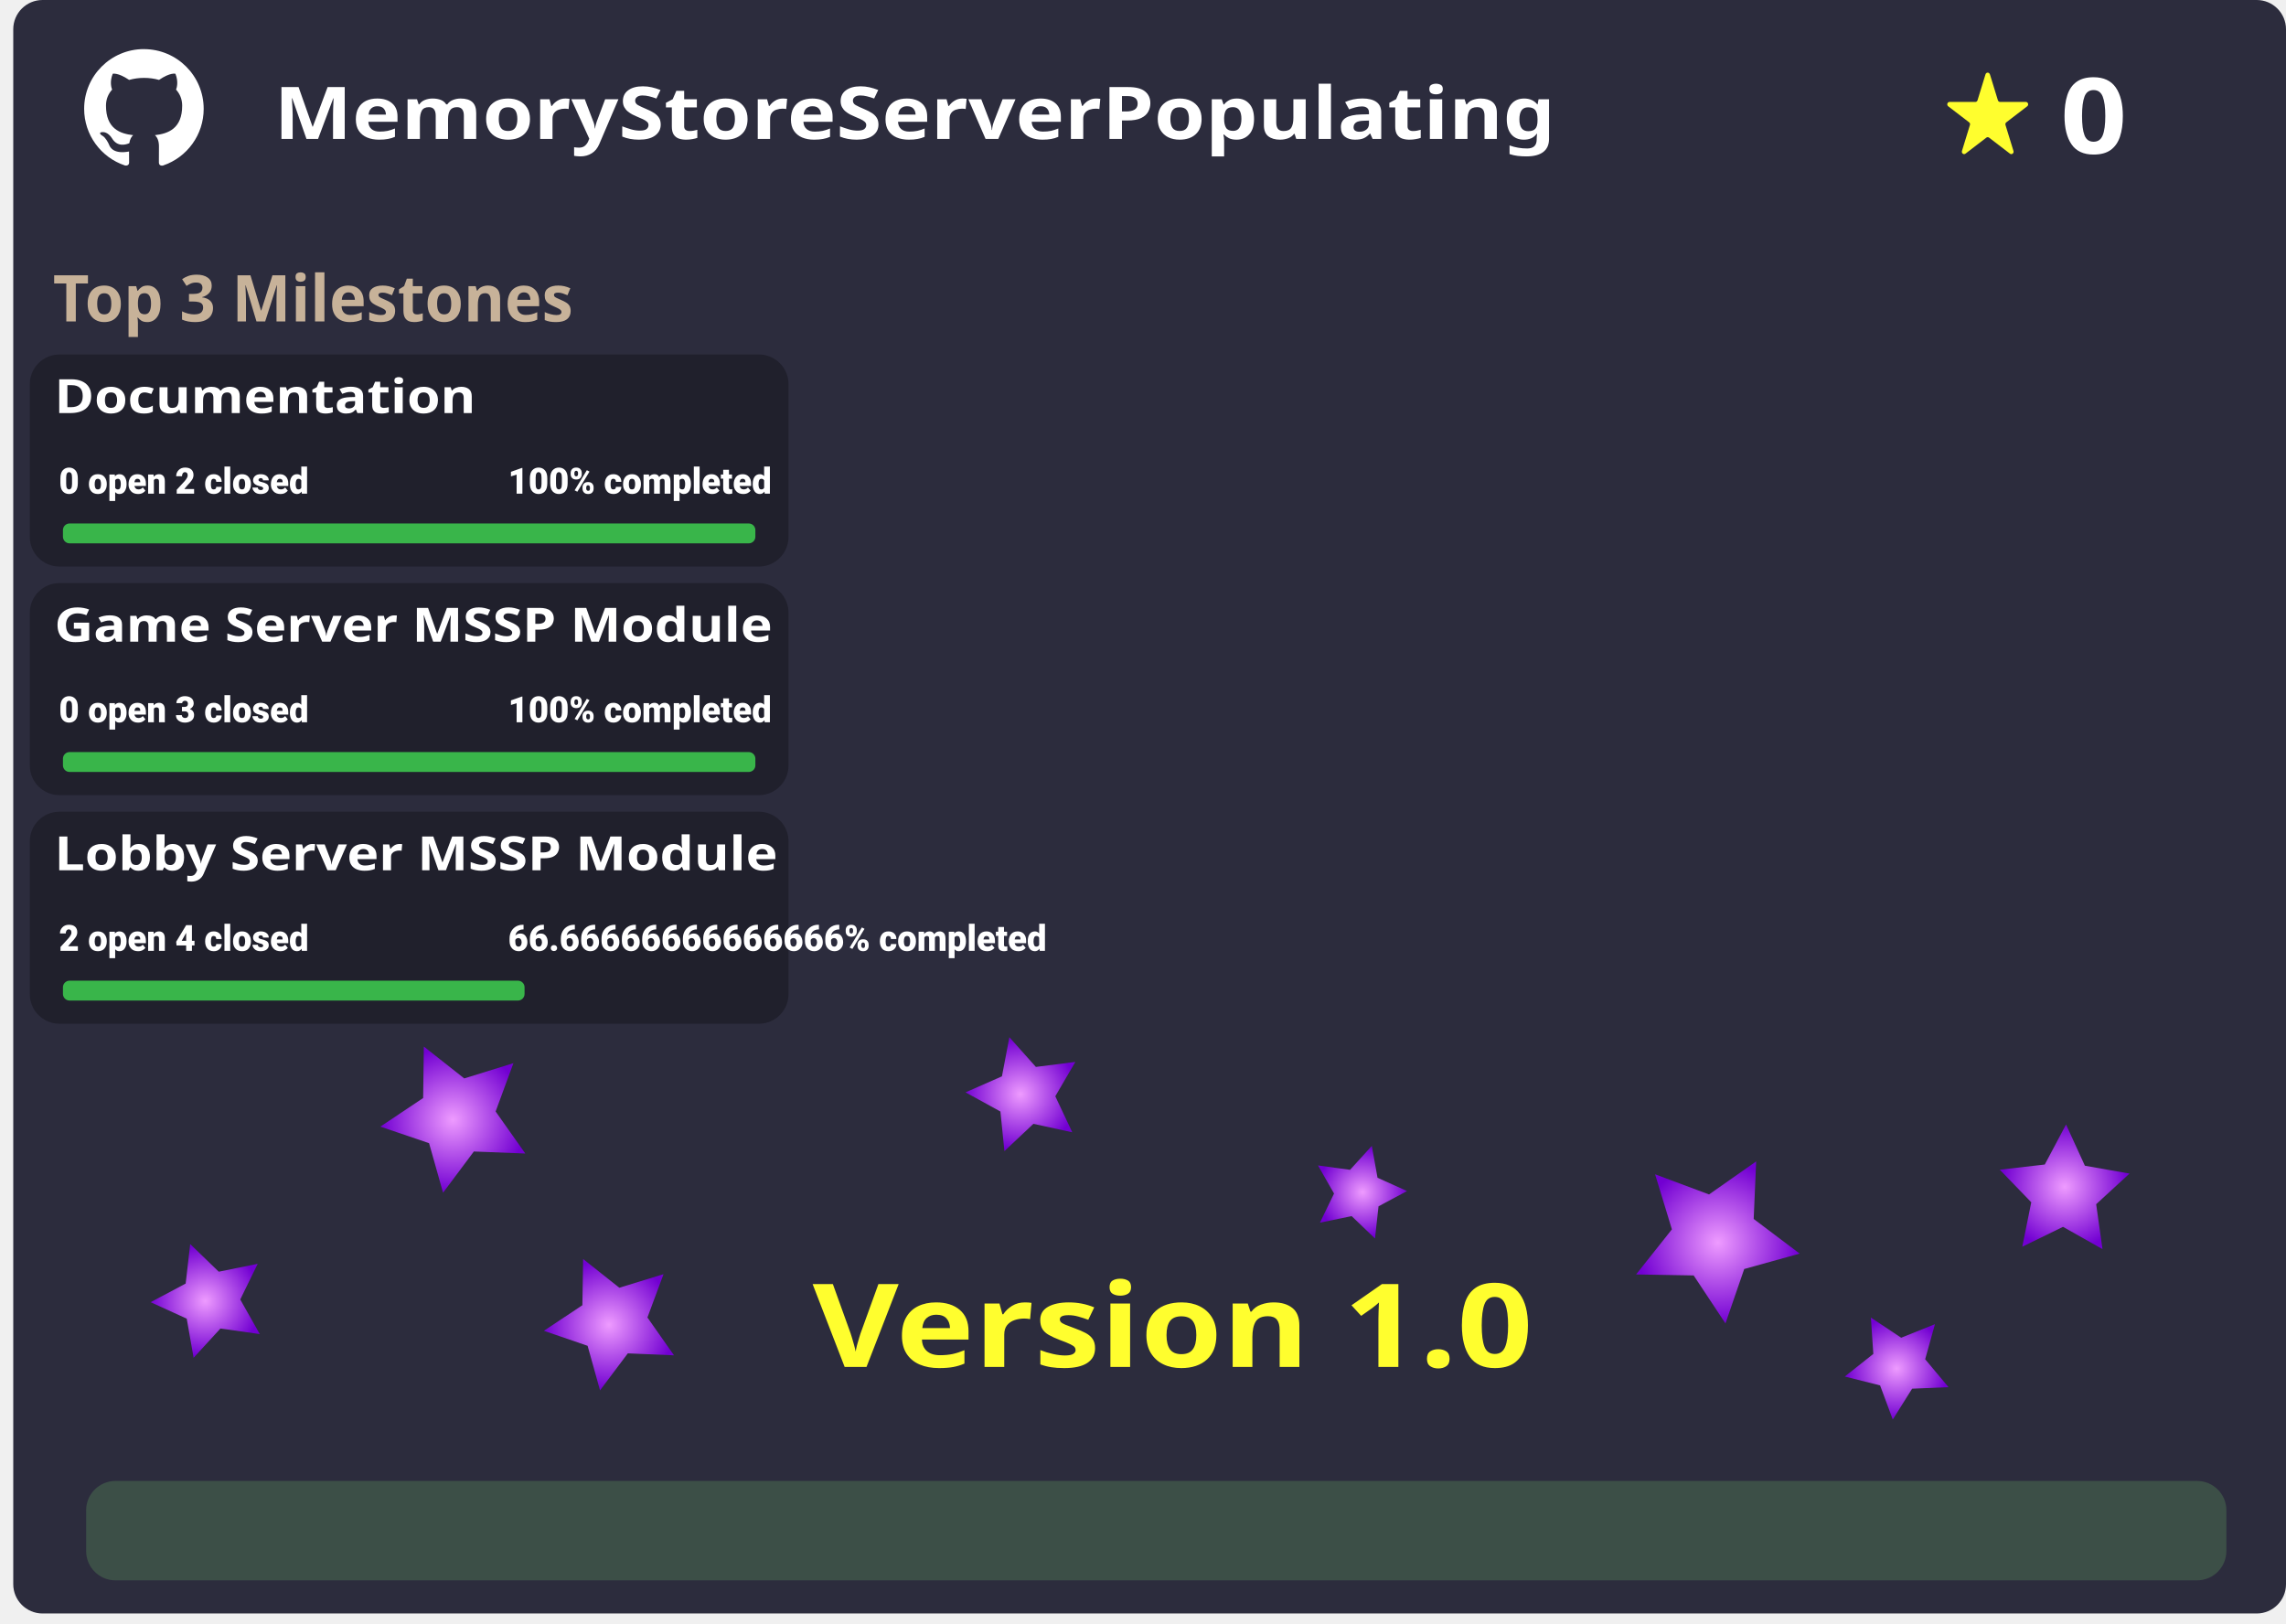
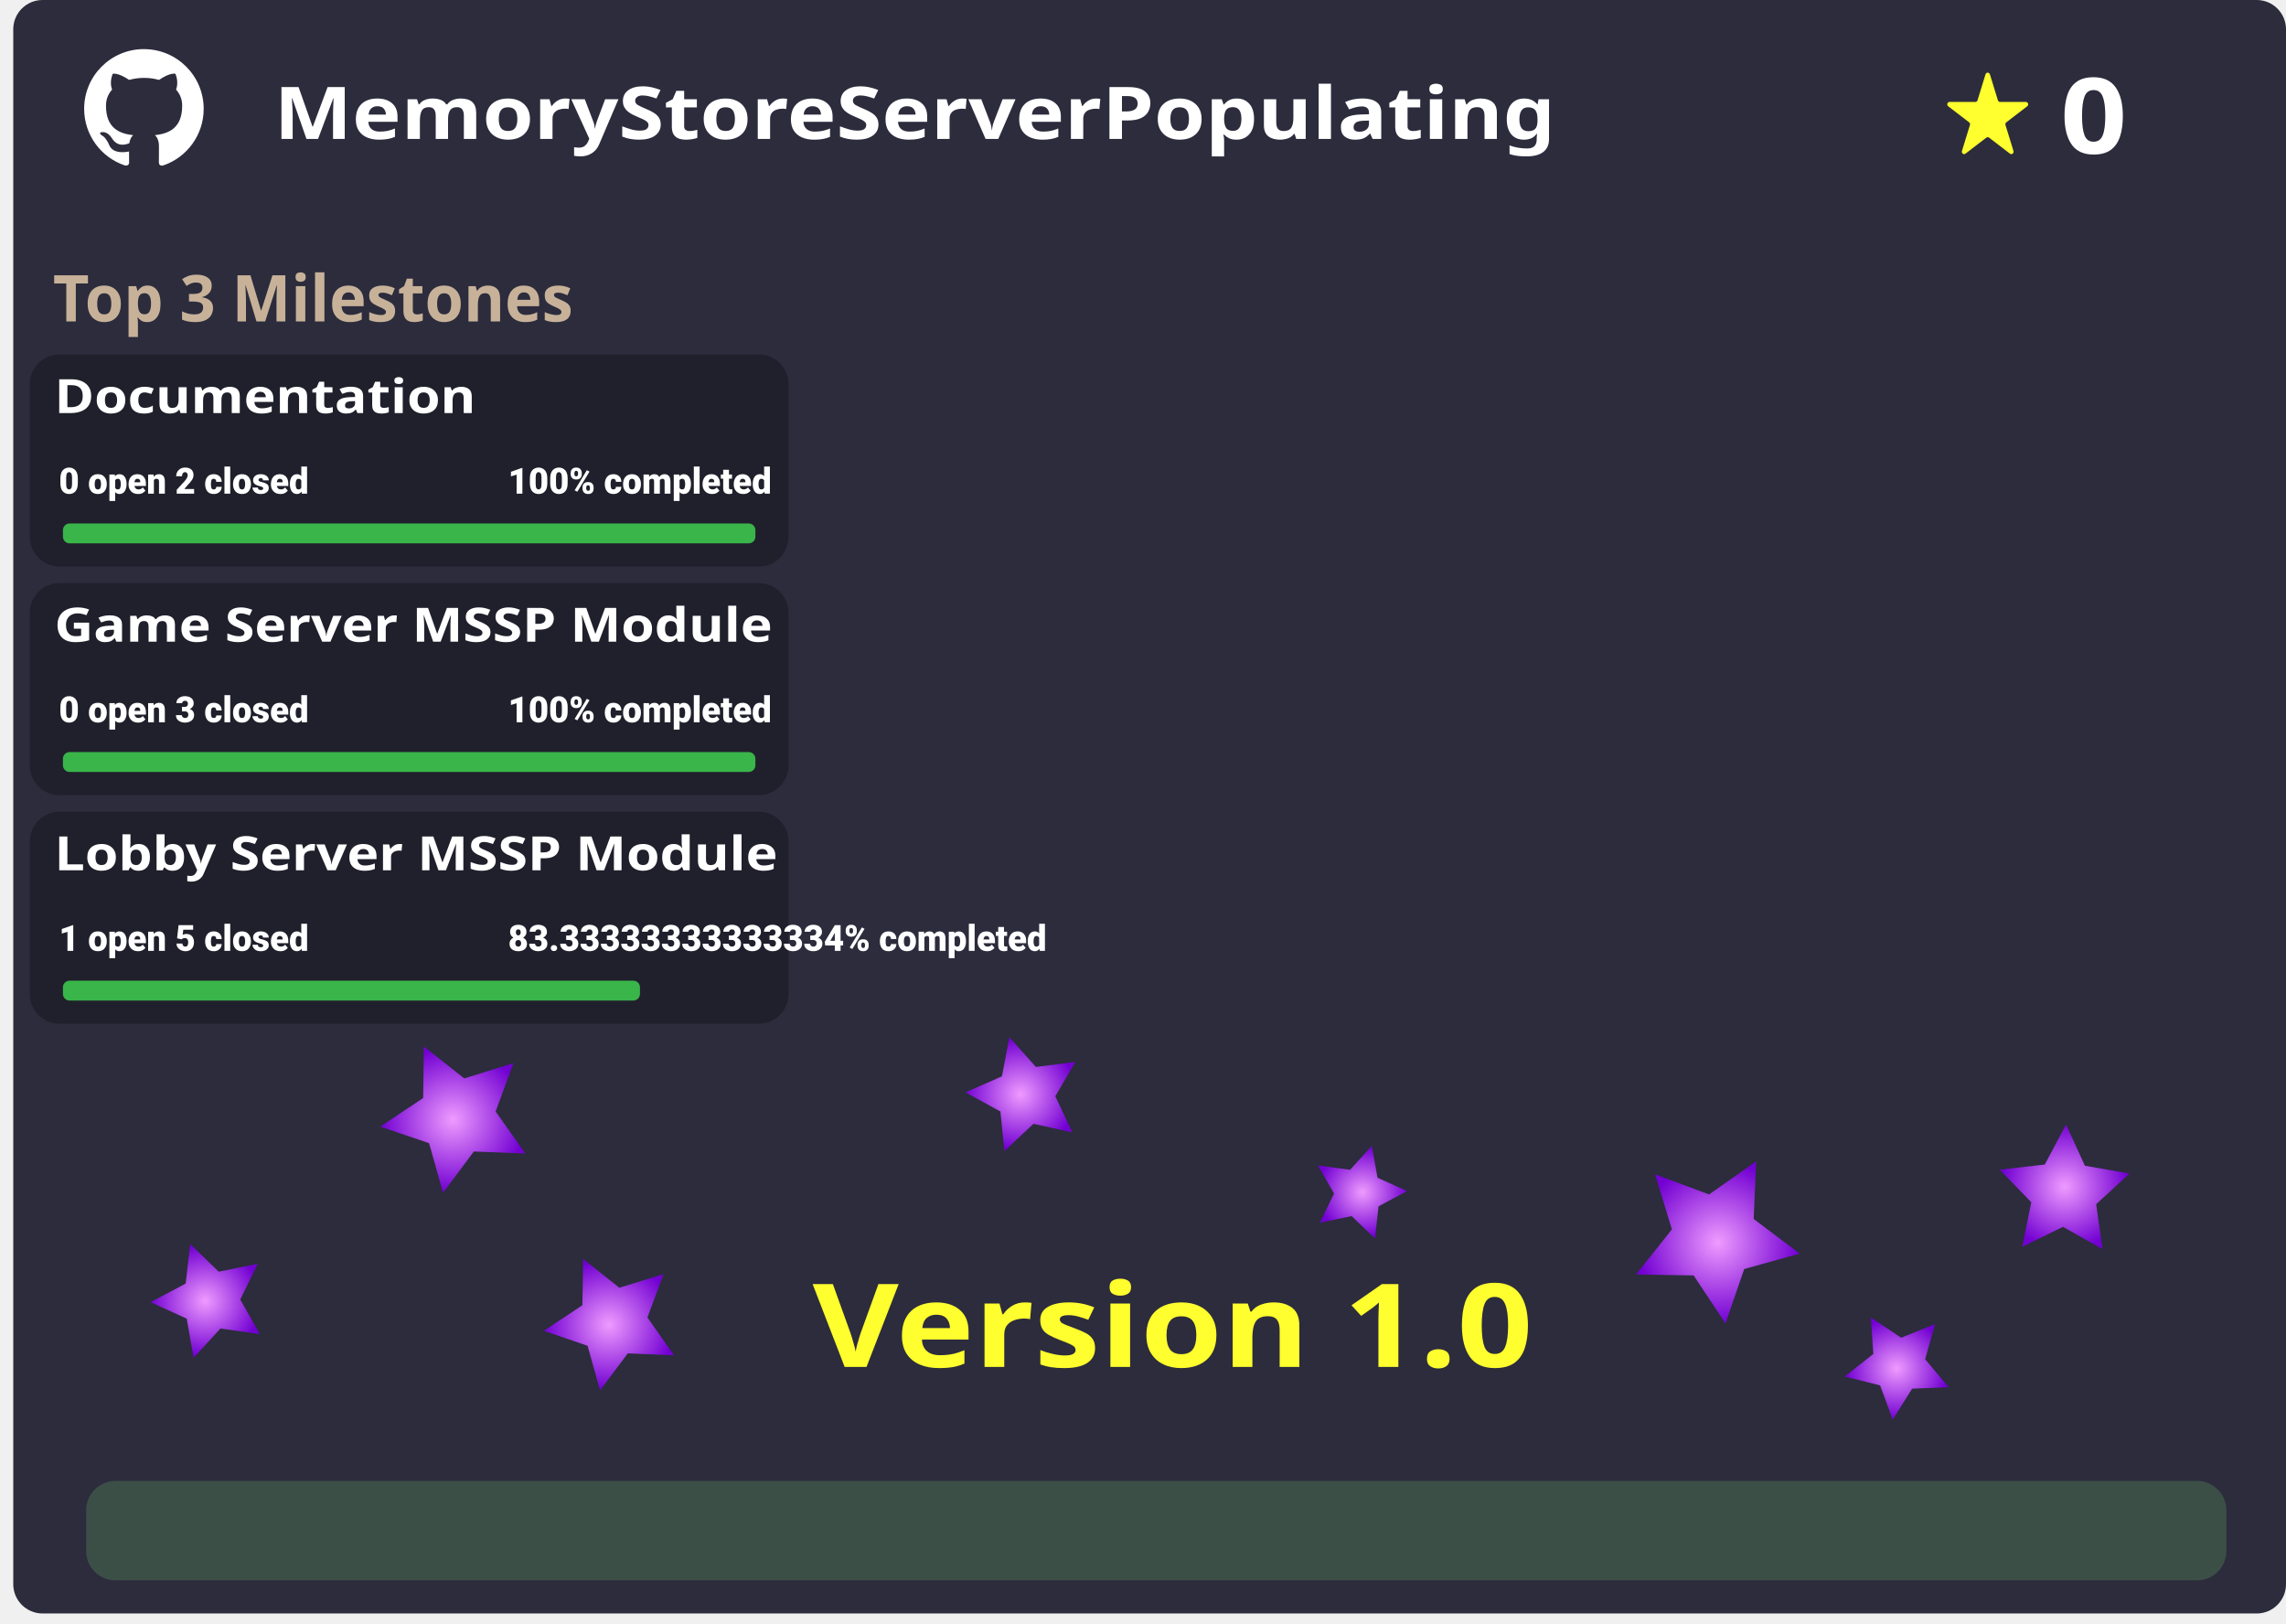
<svg xmlns="http://www.w3.org/2000/svg" xmlns:ns2="http://svgjs.dev/svgjs" xmlns:xlink="http://www.w3.org/1999/xlink" version="1.1" width="690" height="490">
  <a href="https://github.com/RobloxHero/MemoryStoreServerPopulating">
    <svg width="690" height="555" viewBox="0 0 690 555">
      <defs>
        <radialGradient id="radial-gradient" cx="136.68" cy="337.94" fx="136.68" fy="337.94" r="21.97" gradientUnits="userSpaceOnUse">
          <stop offset="0" stop-color="#ee9bff" />
          <stop offset="1" stop-color="#7200d2" />
        </radialGradient>
        <radialGradient id="radial-gradient-2" cx="518.52" cy="375.01" fx="518.52" fy="375.01" r="24.57" xlink:href="#radial-gradient" />
        <radialGradient id="radial-gradient-3" cx="183.8" cy="399.83" fx="183.8" fy="399.83" r="19.73" xlink:href="#radial-gradient" />
        <radialGradient id="radial-gradient-4" cx="308.01" cy="330.26" fx="308.01" fy="330.26" r="16.88" xlink:href="#radial-gradient" />
        <radialGradient id="radial-gradient-5" cx="411.26" cy="359.84" fx="411.26" fy="359.84" r="13.7" xlink:href="#radial-gradient" />
        <radialGradient id="radial-gradient-6" cx="572.48" cy="413.07" fx="572.48" fy="413.07" r="15.52" xlink:href="#radial-gradient" />
        <radialGradient id="radial-gradient-7" cx="623.19" cy="358.21" fx="623.19" fy="358.21" r="19.2" xlink:href="#radial-gradient" />
        <radialGradient id="radial-gradient-8" cx="61.94" cy="392.67" fx="61.94" fy="392.67" r="16.82" xlink:href="#radial-gradient" />
      </defs>
      <rect x="4" width="686" height="487" rx="8.84" ry="8.84" style="fill: #2c2c3d;" />
      <path id="GithubLogo" d="m43.45,14.83c9.96,0,18.03,8.07,18.03,18.03,0,7.75-4.94,14.63-12.28,17.1-.9.18-1.24-.38-1.24-.86,0-.61.02-2.55.02-4.96,0-1.69-.56-2.77-1.22-3.34,4.01-.45,8.23-1.98,8.23-8.9,0-1.98-.7-3.58-1.85-4.85.18-.45.81-2.3-.18-4.78,0,0-1.51-.5-4.96,1.85-1.44-.41-2.97-.61-4.51-.61s-3.06.2-4.51.61c-3.45-2.32-4.96-1.85-4.96-1.85-.99,2.48-.36,4.33-.18,4.78-1.15,1.26-1.85,2.88-1.85,4.85,0,6.9,4.19,8.45,8.2,8.9-.52.45-.99,1.24-1.15,2.41-1.04.47-3.63,1.24-5.25-1.49-.34-.54-1.35-1.87-2.77-1.85-1.51.02-.61.86.02,1.19.77.43,1.65,2.03,1.85,2.55.36,1.01,1.53,2.95,6.06,2.12,0,1.51.02,2.93.02,3.36,0,.47-.34,1.01-1.24.86-7.36-2.45-12.33-9.34-12.33-17.1,0-9.96,8.07-18.03,18.03-18.03Z" style="fill: #fff;" />
      <path d="m600.63,22.43l2.41,7.84c.09.3.36.5.65.5h7.8c.66,0,.94.9.4,1.31l-6.31,4.84c-.24.18-.34.51-.25.81l2.41,7.84c.21.67-.52,1.22-1.06.81l-6.31-4.84c-.24-.18-.57-.18-.81,0l-6.31,4.84c-.54.41-1.26-.14-1.06-.81l2.41-7.84c.09-.3,0-.63-.25-.81l-6.31-4.84c-.54-.41-.26-1.31.4-1.31h7.8c.3,0,.56-.2.65-.5l2.41-7.84c.21-.67,1.1-.67,1.31,0Z" style="fill: #fffe2e;" />
      <g id="Stars">
        <polygon points="158.56 348.17 143.03 347.56 133.73 360 129.51 345.05 114.8 340.05 127.72 331.42 127.93 315.88 140.13 325.5 154.97 320.9 149.6 335.48 158.56 348.17" style="fill: url(#radial-gradient);" />
        <polygon points="520.81 399.46 511.21 384.97 493.83 384.67 504.64 371.06 499.57 354.44 515.85 360.52 530.08 350.55 529.33 367.92 543.21 378.38 526.47 383.03 520.81 399.46" style="fill: url(#radial-gradient-2);" />
        <polygon points="203.44 409.08 189.5 408.49 181.11 419.65 177.36 406.21 164.16 401.68 175.78 393.96 176.01 380.01 186.94 388.68 200.28 384.58 195.42 397.66 203.44 409.08" style="fill: url(#radial-gradient-3);" />
        <polygon points="323.65 341.76 311.92 339.21 303.17 347.44 301.96 335.49 291.43 329.71 302.42 324.87 304.67 313.07 312.67 322.03 324.58 320.52 318.53 330.89 323.65 341.76" style="fill: url(#radial-gradient-4);" />
        <polygon points="415.02 373.81 407.97 367.06 398.41 369.04 402.66 360.25 397.82 351.77 407.49 353.09 414.06 345.88 415.79 355.48 424.69 359.5 416.09 364.11 415.02 373.81" style="fill: url(#radial-gradient-5);" />
        <polygon points="588.13 418.69 577.15 419.15 571.31 428.46 567.48 418.16 556.83 415.48 565.44 408.65 564.7 397.69 573.85 403.77 584.04 399.68 581.09 410.26 588.13 418.69" style="fill: url(#radial-gradient-6);" />
        <polygon points="634.61 377.02 622.69 370.3 610.4 376.3 613.11 362.89 603.6 353.05 617.19 351.49 623.61 339.41 629.3 351.85 642.77 354.22 632.7 363.47 634.61 377.02" style="fill: url(#radial-gradient-7);" />
        <polygon points="78.41 402.67 66.54 400.99 58.44 409.82 56.36 398.02 45.46 393.04 56.04 387.42 57.41 375.51 66.03 383.84 77.78 381.46 72.52 392.23 78.41 402.67" style="fill: url(#radial-gradient-8);" />
      </g>
      <text transform="translate(15.97 97.03) scale(.97 1)" style="fill: #c7b299; font-family: AdriannaCondensed-ExtraBold, 'Adrianna Condensed'; font-size: 19.52px; font-weight: 800;" ns2:data="{&quot;leading&quot;:&quot;1.3&quot;}">Top 3 Milestones</text>
    </svg>
    <text transform="translate(82.71 41.94) scale(1.14 1)" style="fill: #fff; font-family: AdriannaCondensed-ExtraBold, 'Adrianna Condensed'; font-size: 21.93px; font-weight: 700;" ns2:data="{&quot;leading&quot;:&quot;1.3&quot;}">
      <tspan dy="0" x="0" ns2:data="{&quot;newLined&quot;:true}">MemoryStoreServerPopulating</tspan>
    </text>
    <text transform="translate(621.88 46.34) scale(1.11 1)" style="fill: #fff; font-family: AdriannaCondensed-ExtraBold, 'Adrianna Condensed'; font-size: 31.76px; font-weight: 700;" ns2:data="{&quot;leading&quot;:&quot;1.3&quot;}">
      <tspan dy="0" x="0" ns2:data="{&quot;newLined&quot;:true}">0</tspan>
    </text>
-     <g id="SvgjsG1039">
-       <rect id="SvgjsRect1038" x="9" y="107" width="229" height="64" rx="8.94" ry="8.94" style="opacity: .28;" />
-       <text id="SvgjsText1037" transform="translate(16.42 124.68) scale(1.14 1)" style="fill: #fff; font-family: AdriannaCondensed-ExtraBold, 'Adrianna Condensed'; font-size: 14.28px; font-weight: 700;" x="0" y="0" ns2:data="{&quot;leading&quot;:&quot;1.3&quot;}">
+     <g id="SvgjsG1036">
+       <rect id="SvgjsRect1035" x="9" y="107" width="229" height="64" rx="8.94" ry="8.94" style="opacity: .28;" />
+       <text id="SvgjsText1034" transform="translate(16.42 124.68) scale(1.14 1)" style="fill: #fff; font-family: AdriannaCondensed-ExtraBold, 'Adrianna Condensed'; font-size: 14.28px; font-weight: 700;" x="0" y="0" ns2:data="{&quot;leading&quot;:&quot;1.3&quot;}">
        <tspan dy="0" x="0" ns2:data="{&quot;newLined&quot;:true}">Documentation</tspan>
      </text>
-       <g id="SvgjsG1036">
-         <rect id="SvgjsRect1035" x="19" y="158" width="209" height="6" style="fill: #39b54a;" rx="2" ry="2" />
+       <g id="SvgjsG1033">
+         <rect id="SvgjsRect1032" x="19" y="158" width="209" height="6" style="fill: #39b54a;" rx="2" ry="2" />
      </g>
-       <text id="SvgjsText1034" transform="translate(153.36 149) scale(.97 1)" style="fill: #fff; font-family: Roboto-Black, Roboto; font-size: 10.92px; font-weight: 800;" x="0" y="0" ns2:data="{&quot;leading&quot;:&quot;1.3&quot;}">
+       <text id="SvgjsText1031" transform="translate(153.36 149) scale(.97 1)" style="fill: #fff; font-family: Roboto-Black, Roboto; font-size: 10.92px; font-weight: 800;" x="0" y="0" ns2:data="{&quot;leading&quot;:&quot;1.3&quot;}">
        <tspan dy="0" x="0" ns2:data="{&quot;newLined&quot;:true}">100% completed</tspan>
      </text>
-       <text id="SvgjsText1033" transform="translate(17.79 149) scale(.97 1)" style="fill: #fff; font-family: Roboto-Black, Roboto; font-size: 10.92px; font-weight: 800;" x="0" y="0" ns2:data="{&quot;leading&quot;:&quot;1.3&quot;}">
+       <text id="SvgjsText1030" transform="translate(17.79 149) scale(.97 1)" style="fill: #fff; font-family: Roboto-Black, Roboto; font-size: 10.92px; font-weight: 800;" x="0" y="0" ns2:data="{&quot;leading&quot;:&quot;1.3&quot;}">
        <tspan dy="0" x="0" ns2:data="{&quot;newLined&quot;:true}">0 open 2 closed</tspan>
      </text>
    </g>
    <g id="VersionProgress">
      <g id="ProgressBar" width="686" height="487">
        <rect x="26" y="447" width="646" height="30" rx="8.84" ry="8.84" style="fill: #527f55; opacity: .42;" />
        <rect x="26" y="447" id="ProgressBarVersion" width="0" height="30" rx="8.84" ry="8.84" style="fill: #39b54a;" />
      </g>
      <text id="VersionLabel" text-anchor="middle" x="45%" transform="translate(0 412.59) scale(1.14 1)" style="fill: #fffe2e; font-family: AdriannaCondensed-ExtraBold, 'Adrianna Condensed'; font-size: 35.04px; font-weight: 700;" ns2:data="{&quot;leading&quot;:&quot;1.3&quot;}">
        <tspan dy="0" x="45%" ns2:data="{&quot;newLined&quot;:true}">Version 1.0</tspan>
      </text>
    </g>
-     <g id="SvgjsG1063">
-       <rect id="SvgjsRect1062" x="9" y="176" width="229" height="64" rx="8.94" ry="8.94" style="opacity: .28;" />
-       <text id="SvgjsText1061" transform="translate(16.42 124.68) scale(1.14 1)" style="fill: #fff; font-family: AdriannaCondensed-ExtraBold, 'Adrianna Condensed'; font-size: 14.28px; font-weight: 700;" x="0" y="69" ns2:data="{&quot;leading&quot;:&quot;1.3&quot;}">
+     <g id="SvgjsG1060">
+       <rect id="SvgjsRect1059" x="9" y="176" width="229" height="64" rx="8.94" ry="8.94" style="opacity: .28;" />
+       <text id="SvgjsText1058" transform="translate(16.42 124.68) scale(1.14 1)" style="fill: #fff; font-family: AdriannaCondensed-ExtraBold, 'Adrianna Condensed'; font-size: 14.28px; font-weight: 700;" x="0" y="69" ns2:data="{&quot;leading&quot;:&quot;1.3&quot;}">
        <tspan dy="0" x="0" ns2:data="{&quot;newLined&quot;:true}">Game Server MSSP Module</tspan>
      </text>
-       <g id="SvgjsG1060">
-         <rect id="SvgjsRect1059" x="19" y="227" width="209" height="6" style="fill: #39b54a;" rx="2" ry="2" />
+       <g id="SvgjsG1057">
+         <rect id="SvgjsRect1056" x="19" y="227" width="209" height="6" style="fill: #39b54a;" rx="2" ry="2" />
      </g>
-       <text id="SvgjsText1058" transform="translate(153.36 149) scale(.97 1)" style="fill: #fff; font-family: Roboto-Black, Roboto; font-size: 10.92px; font-weight: 800;" x="0" y="69" ns2:data="{&quot;leading&quot;:&quot;1.3&quot;}">
+       <text id="SvgjsText1055" transform="translate(153.36 149) scale(.97 1)" style="fill: #fff; font-family: Roboto-Black, Roboto; font-size: 10.92px; font-weight: 800;" x="0" y="69" ns2:data="{&quot;leading&quot;:&quot;1.3&quot;}">
        <tspan dy="0" x="0" ns2:data="{&quot;newLined&quot;:true}">100% completed</tspan>
      </text>
-       <text id="SvgjsText1057" transform="translate(17.79 149) scale(.97 1)" style="fill: #fff; font-family: Roboto-Black, Roboto; font-size: 10.92px; font-weight: 800;" x="0" y="69" ns2:data="{&quot;leading&quot;:&quot;1.3&quot;}">
+       <text id="SvgjsText1054" transform="translate(17.79 149) scale(.97 1)" style="fill: #fff; font-family: Roboto-Black, Roboto; font-size: 10.92px; font-weight: 800;" x="0" y="69" ns2:data="{&quot;leading&quot;:&quot;1.3&quot;}">
        <tspan dy="0" x="0" ns2:data="{&quot;newLined&quot;:true}">0 open 3 closed</tspan>
      </text>
    </g>
-     <g id="SvgjsG1086">
-       <rect id="SvgjsRect1085" x="9" y="245" width="229" height="64" rx="8.94" ry="8.94" style="opacity: .28;" />
-       <text id="SvgjsText1084" transform="translate(16.42 124.68) scale(1.14 1)" style="fill: #fff; font-family: AdriannaCondensed-ExtraBold, 'Adrianna Condensed'; font-size: 14.28px; font-weight: 700;" x="0" y="138" ns2:data="{&quot;leading&quot;:&quot;1.3&quot;}">
+     <g id="SvgjsG1083">
+       <rect id="SvgjsRect1082" x="9" y="245" width="229" height="64" rx="8.94" ry="8.94" style="opacity: .28;" />
+       <text id="SvgjsText1081" transform="translate(16.42 124.68) scale(1.14 1)" style="fill: #fff; font-family: AdriannaCondensed-ExtraBold, 'Adrianna Condensed'; font-size: 14.28px; font-weight: 700;" x="0" y="138" ns2:data="{&quot;leading&quot;:&quot;1.3&quot;}">
        <tspan dy="0" x="0" ns2:data="{&quot;newLined&quot;:true}">Lobby Server MSSP Module</tspan>
      </text>
-       <g id="SvgjsG1083">
-         <rect id="SvgjsRect1082" x="19" y="296" width="139.333" height="6" style="fill: #39b54a;" rx="2" ry="2" />
+       <g id="SvgjsG1080">
+         <rect id="SvgjsRect1079" x="19" y="296" width="174.167" height="6" style="fill: #39b54a;" rx="2" ry="2" />
      </g>
-       <text id="SvgjsText1081" transform="translate(153.36 149) scale(.97 1)" style="fill: #fff; font-family: Roboto-Black, Roboto; font-size: 10.92px; font-weight: 800;" x="0" y="138" ns2:data="{&quot;leading&quot;:&quot;1.3&quot;}">
-         <tspan dy="0" x="0" ns2:data="{&quot;newLined&quot;:true}">66.66666666666666% completed</tspan>
+       <text id="SvgjsText1078" transform="translate(153.36 149) scale(.97 1)" style="fill: #fff; font-family: Roboto-Black, Roboto; font-size: 10.92px; font-weight: 800;" x="0" y="138" ns2:data="{&quot;leading&quot;:&quot;1.3&quot;}">
+         <tspan dy="0" x="0" ns2:data="{&quot;newLined&quot;:true}">83.33333333333334% completed</tspan>
      </text>
-       <text id="SvgjsText1080" transform="translate(17.79 149) scale(.97 1)" style="fill: #fff; font-family: Roboto-Black, Roboto; font-size: 10.92px; font-weight: 800;" x="0" y="138" ns2:data="{&quot;leading&quot;:&quot;1.3&quot;}">
-         <tspan dy="0" x="0" ns2:data="{&quot;newLined&quot;:true}">2 open 4 closed</tspan>
+       <text id="SvgjsText1077" transform="translate(17.79 149) scale(.97 1)" style="fill: #fff; font-family: Roboto-Black, Roboto; font-size: 10.92px; font-weight: 800;" x="0" y="138" ns2:data="{&quot;leading&quot;:&quot;1.3&quot;}">
+         <tspan dy="0" x="0" ns2:data="{&quot;newLined&quot;:true}">1 open 5 closed</tspan>
      </text>
    </g>
  </a>
</svg>
